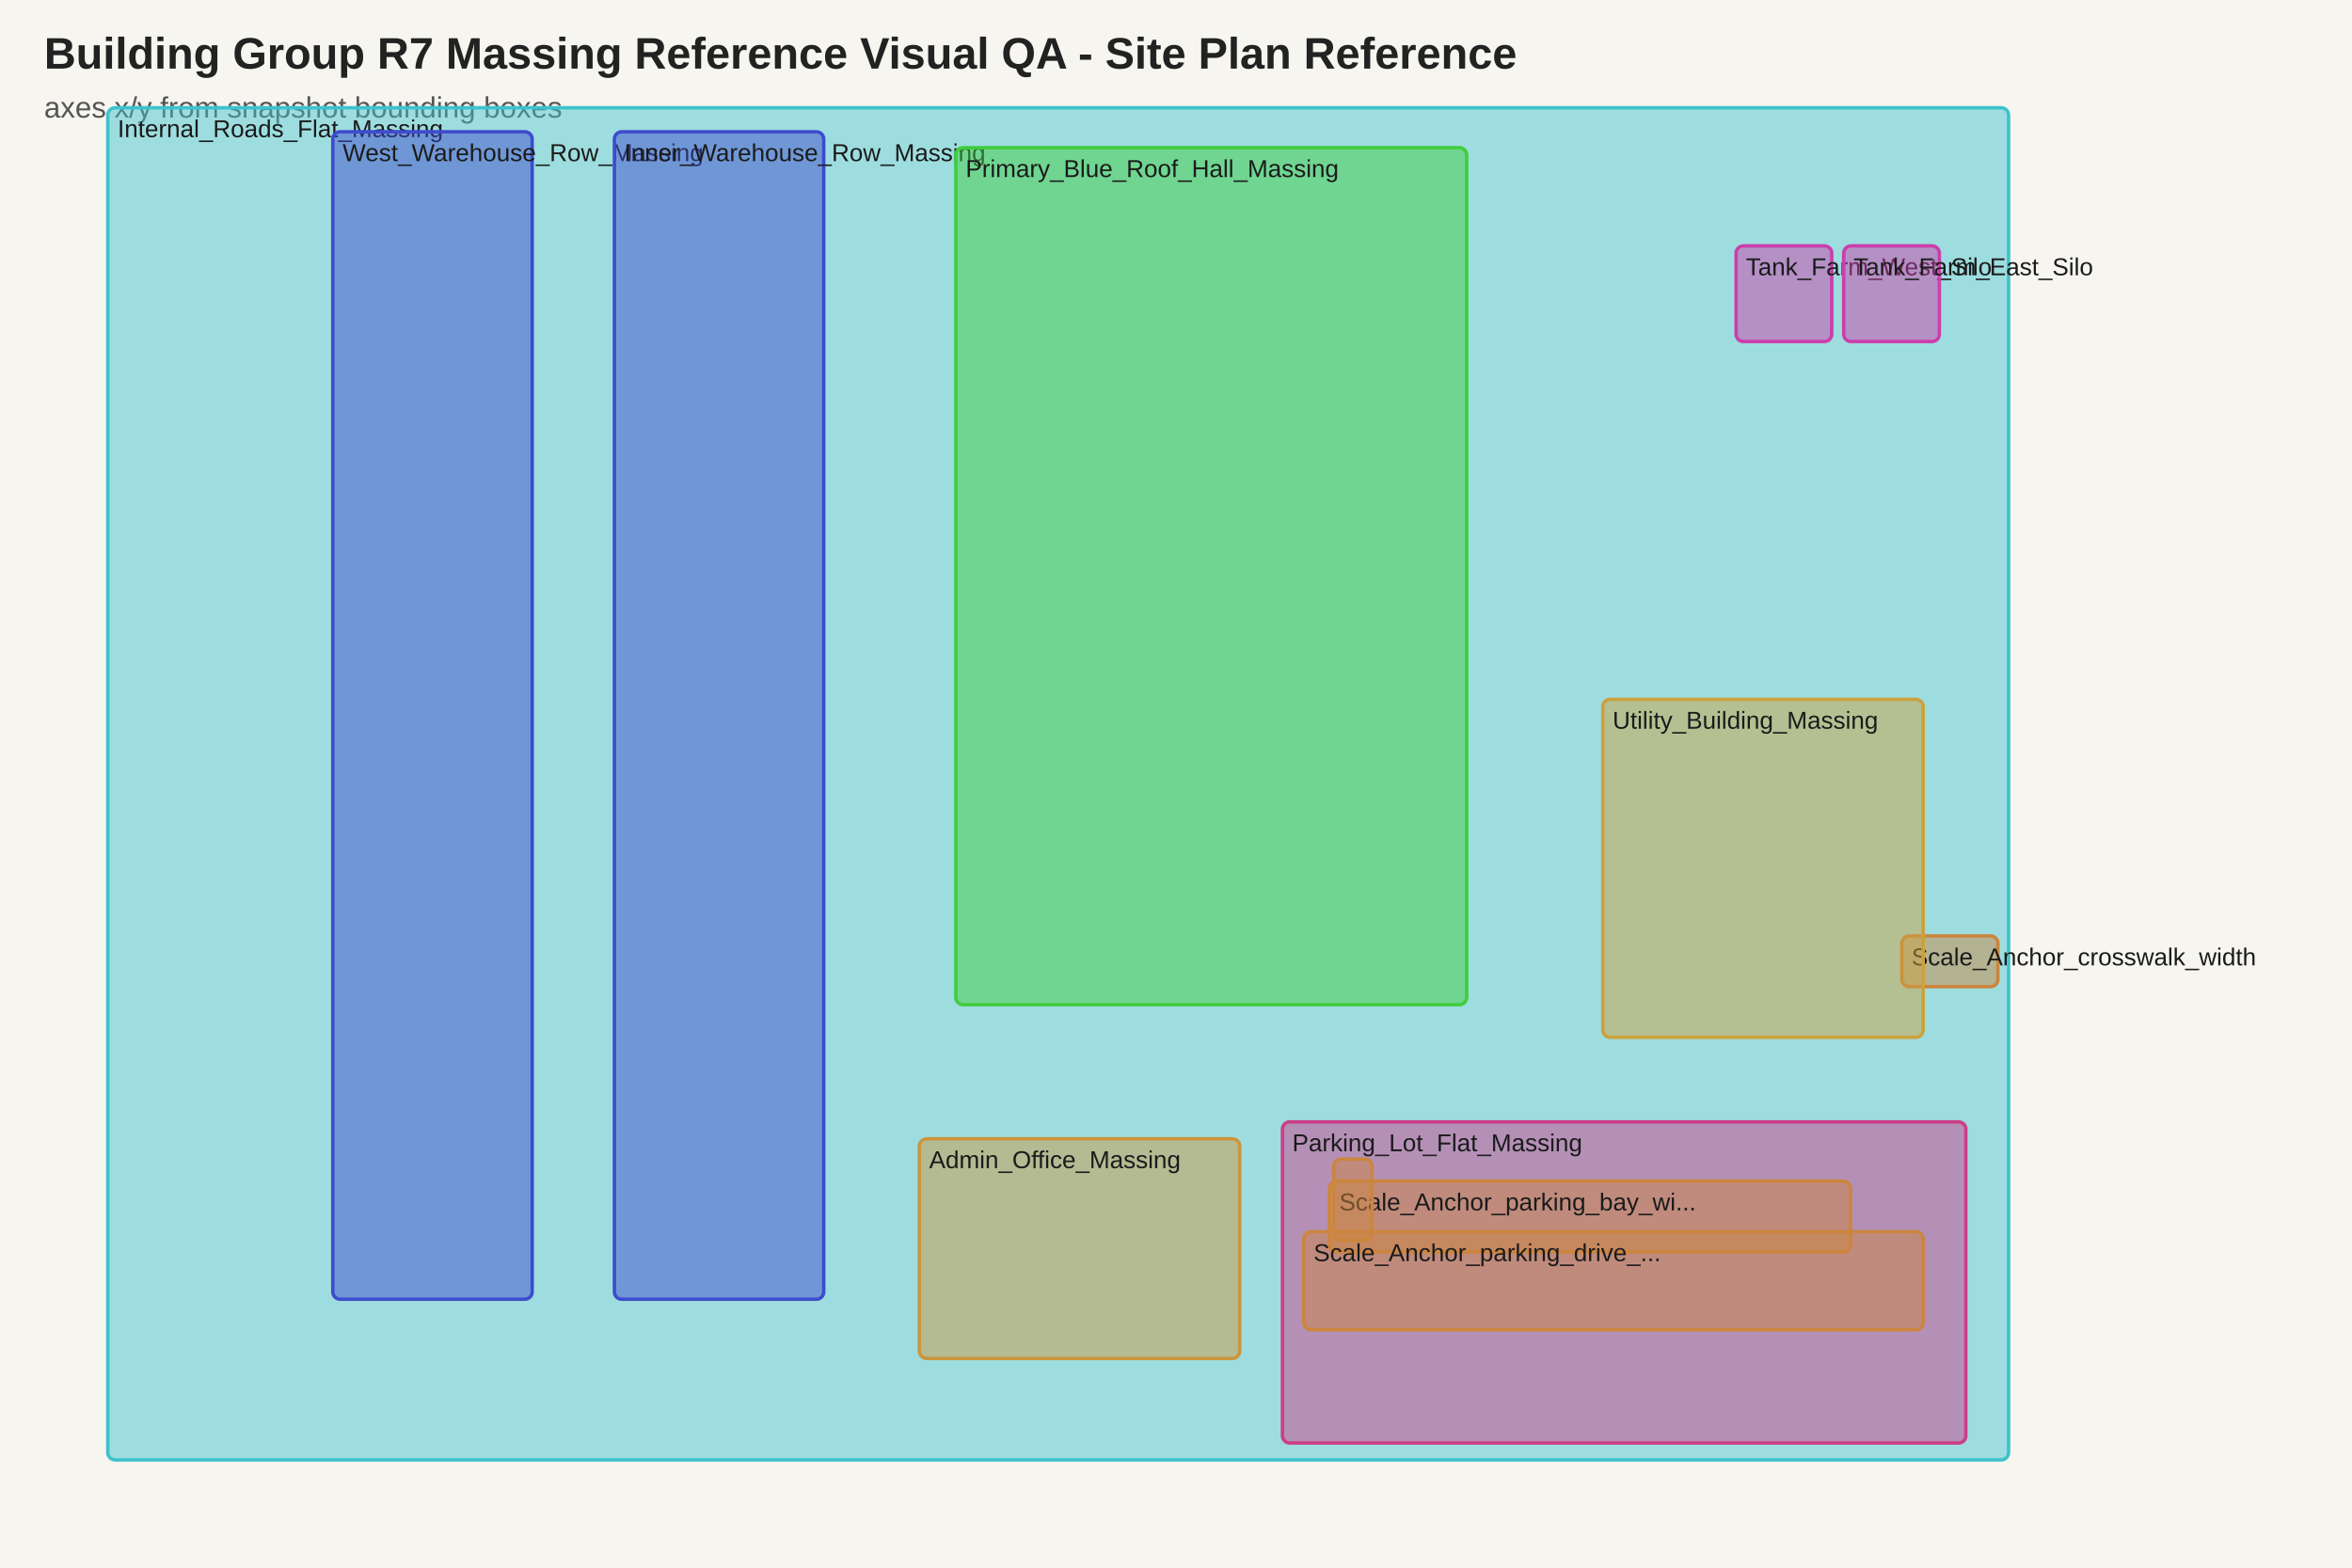
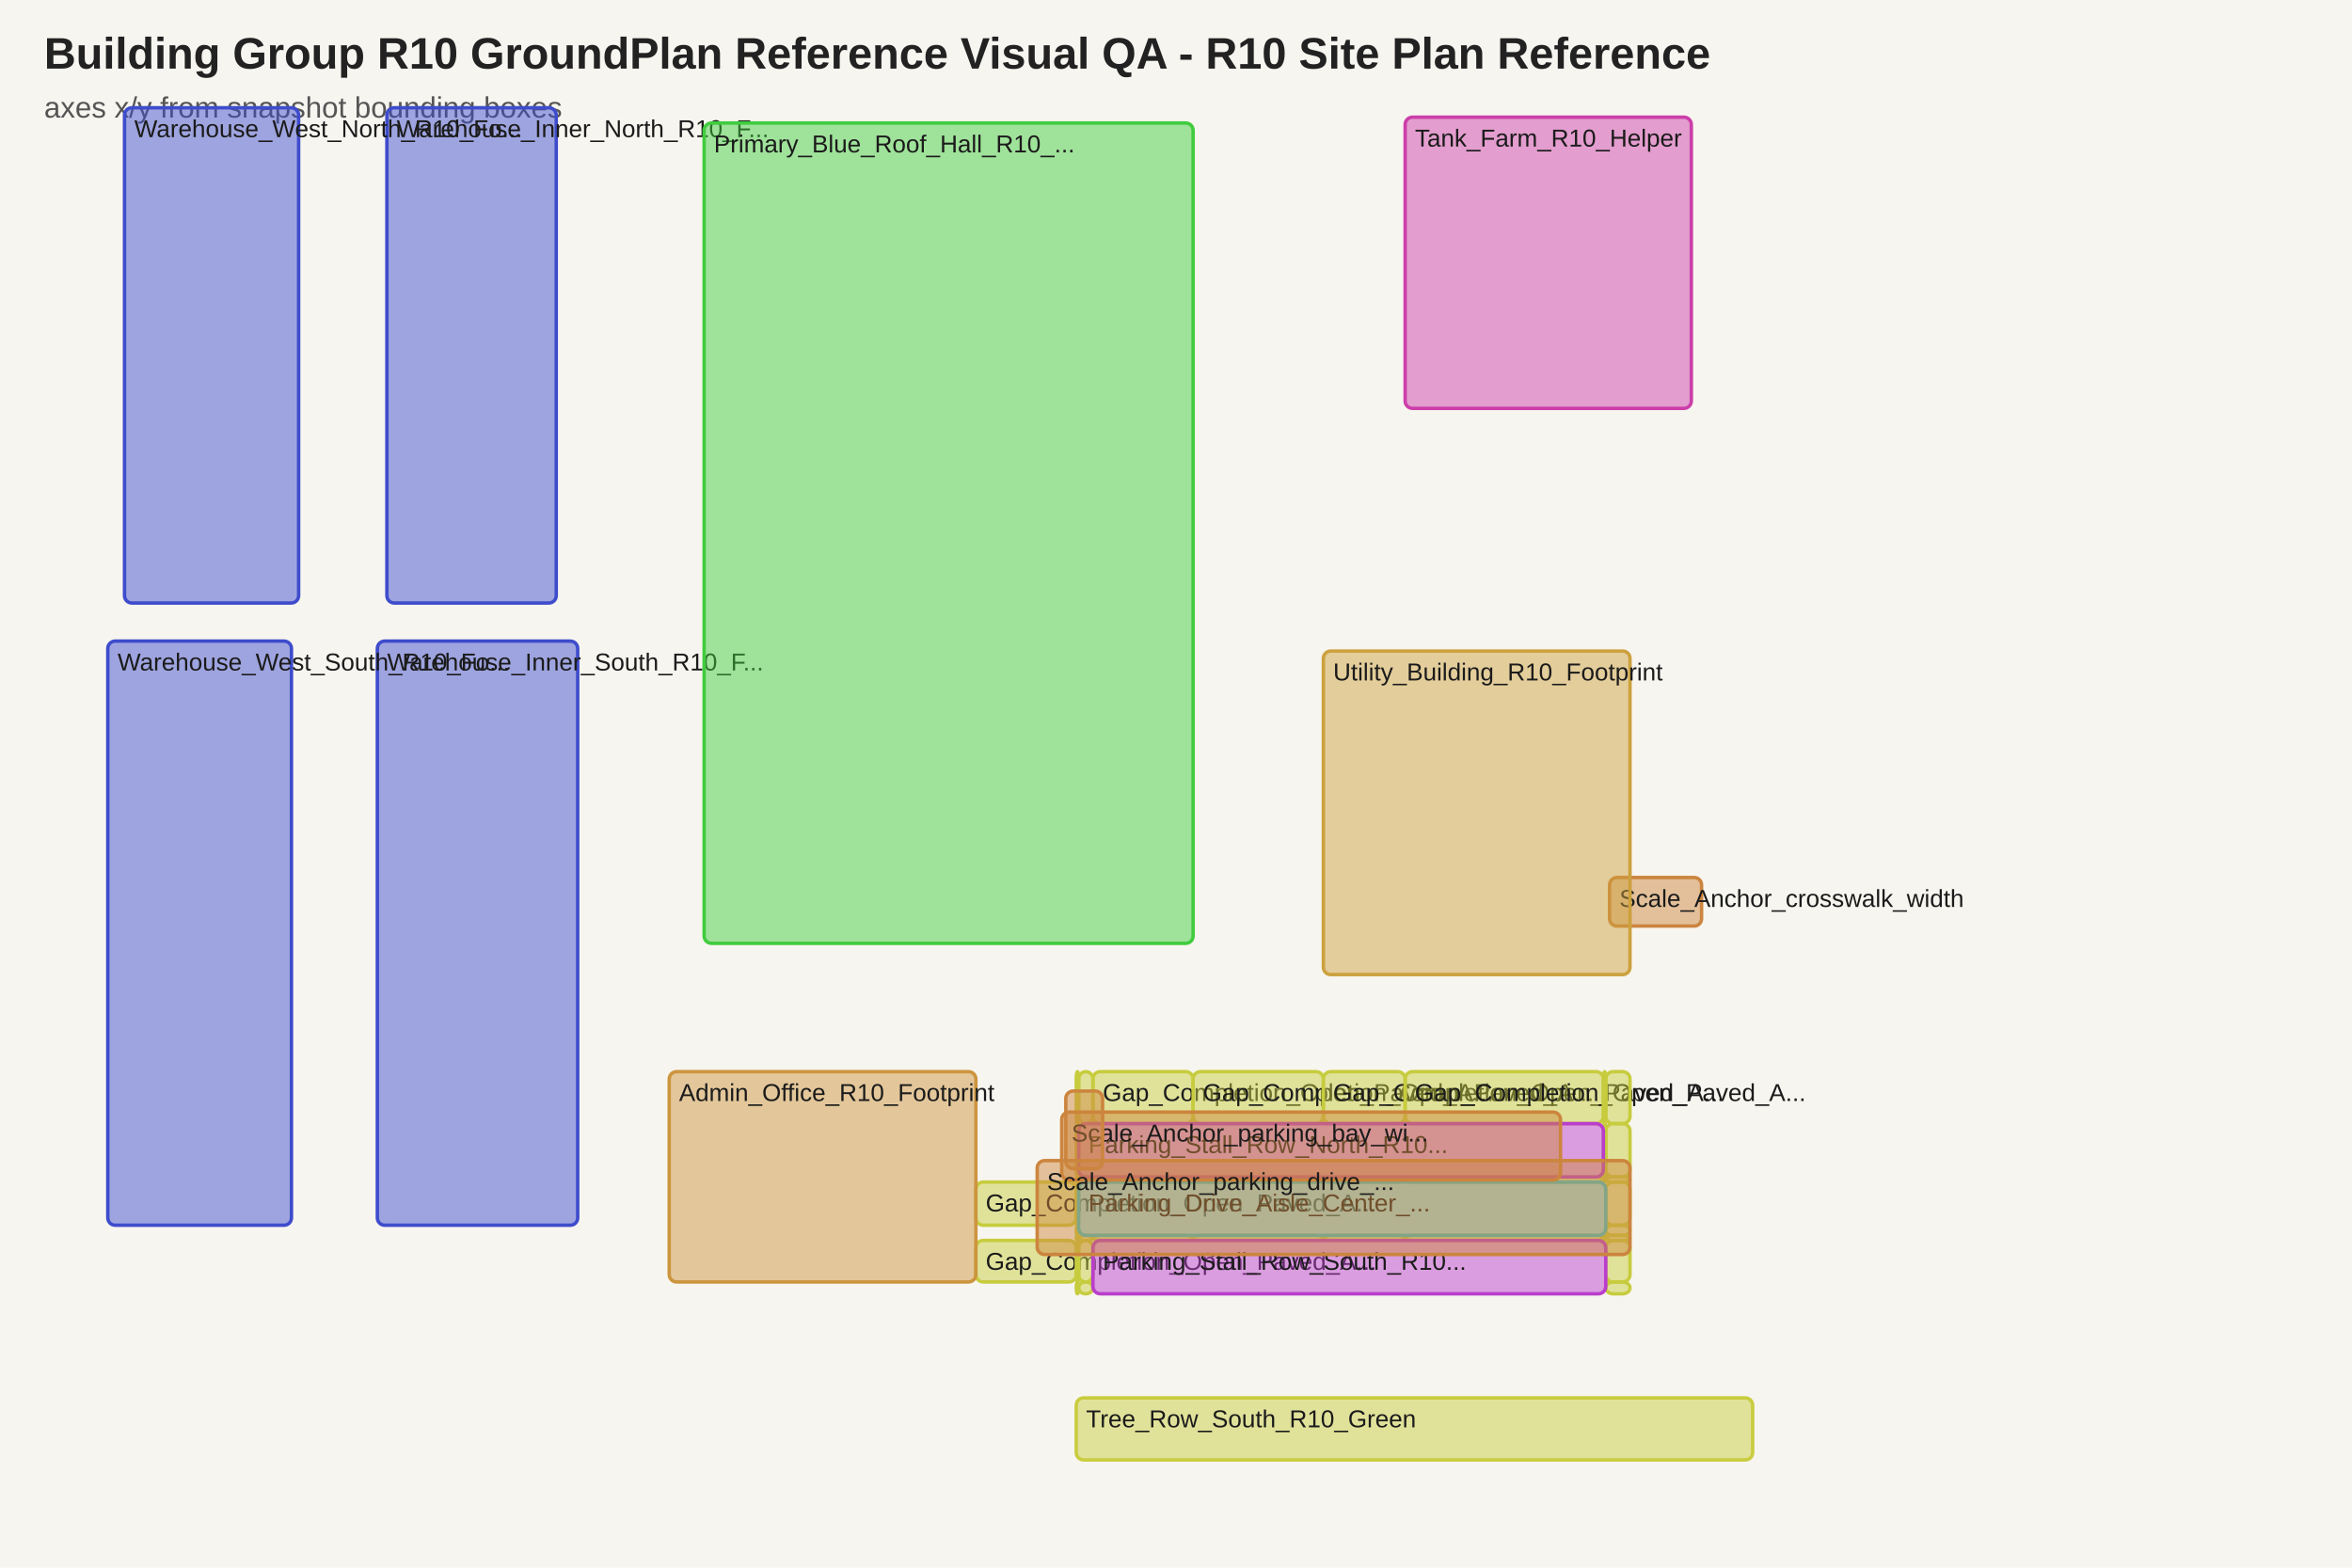
- <svg xmlns="http://www.w3.org/2000/svg" width="960" height="640" viewBox="0 0 960 640" role="img" aria-label="Site Plan Reference preview">
+ <svg xmlns="http://www.w3.org/2000/svg" width="960" height="640" viewBox="0 0 960 640" role="img" aria-label="R10 Site Plan Reference preview">
  <rect width="100%" height="100%" fill="#f7f5ef" />
-   <text x="18" y="28" font-family="Arial, sans-serif" font-size="18" font-weight="700" fill="#222">Building Group R7 Massing Reference Visual QA - Site Plan Reference</text>
+   <text x="18" y="28" font-family="Arial, sans-serif" font-size="18" font-weight="700" fill="#222">Building Group R10 GroundPlan Reference Visual QA - R10 Site Plan Reference</text>
  <text x="18" y="48" font-family="Arial, sans-serif" font-size="12" fill="#555">axes x/y from snapshot bounding boxes</text>
  <g font-family="Arial, sans-serif">
-     <rect x="44" y="44" width="775.83" height="552" rx="3" fill="hsl(184 58% 52%)" fill-opacity="0.48" stroke="hsl(184 58% 52%)" stroke-width="1.4" />
-     <text x="48" y="56" font-size="10" fill="#1b1b1b">Internal_Roads_Flat_Massing</text>
-     <rect x="523.446" y="458" width="278.95" height="131.1" rx="3" fill="hsl(328 58% 52%)" fill-opacity="0.48" stroke="hsl(328 58% 52%)" stroke-width="1.4" />
-     <text x="527.446" y="470" font-size="10" fill="#1b1b1b">Parking_Lot_Flat_Massing</text>
-     <rect x="542.619" y="482.155" width="212.702" height="28.976" rx="3" fill="hsl(30 58% 52%)" fill-opacity="0.48" stroke="hsl(30 58% 52%)" stroke-width="1.4" />
-     <text x="546.619" y="494.155" font-size="10" fill="#1b1b1b">Scale_Anchor_parking_bay_wi...</text>
-     <rect x="544.368" y="473.176" width="15.695" height="33.124" rx="3" fill="hsl(30 58% 52%)" fill-opacity="0.48" stroke="hsl(30 58% 52%)" stroke-width="1.4" />
-     <rect x="532.163" y="502.856" width="252.799" height="40.025" rx="3" fill="hsl(30 58% 52%)" fill-opacity="0.48" stroke="hsl(30 58% 52%)" stroke-width="1.4" />
-     <text x="536.163" y="514.856" font-size="10" fill="#1b1b1b">Scale_Anchor_parking_drive_...</text>
-     <rect x="776.244" y="382.1" width="39.232" height="20.7" rx="3" fill="hsl(30 58% 52%)" fill-opacity="0.48" stroke="hsl(30 58% 52%)" stroke-width="1.4" />
-     <text x="780.244" y="394.1" font-size="10" fill="#1b1b1b">Scale_Anchor_crosswalk_width</text>
-     <rect x="375.253" y="464.9" width="130.758" height="89.7" rx="3" fill="hsl(37 58% 52%)" fill-opacity="0.48" stroke="hsl(37 58% 52%)" stroke-width="1.4" />
-     <text x="379.253" y="476.9" font-size="10" fill="#1b1b1b">Admin_Office_Massing</text>
-     <rect x="654.203" y="285.5" width="130.758" height="138" rx="3" fill="hsl(42 58% 52%)" fill-opacity="0.48" stroke="hsl(42 58% 52%)" stroke-width="1.4" />
-     <text x="658.203" y="297.5" font-size="10" fill="#1b1b1b">Utility_Building_Massing</text>
-     <rect x="135.841" y="53.792" width="81.374" height="476.609" rx="3" fill="hsl(234 58% 52%)" fill-opacity="0.48" stroke="hsl(234 58% 52%)" stroke-width="1.4" />
-     <text x="139.841" y="65.792" font-size="10" fill="#1b1b1b">West_Warehouse_Row_Massing</text>
-     <rect x="250.781" y="53.792" width="85.443" height="476.609" rx="3" fill="hsl(234 58% 52%)" fill-opacity="0.48" stroke="hsl(234 58% 52%)" stroke-width="1.4" />
-     <text x="254.781" y="65.792" font-size="10" fill="#1b1b1b">Inner_Warehouse_Row_Massing</text>
-     <rect x="708.599" y="100.373" width="39.053" height="39.053" rx="3" fill="hsl(314 58% 52%)" fill-opacity="0.48" stroke="hsl(314 58% 52%)" stroke-width="1.4" />
-     <text x="712.599" y="112.373" font-size="10" fill="#1b1b1b">Tank_Farm_West_Silo</text>
-     <rect x="752.533" y="100.373" width="39.053" height="39.053" rx="3" fill="hsl(314 58% 52%)" fill-opacity="0.48" stroke="hsl(314 58% 52%)" stroke-width="1.4" />
-     <text x="756.533" y="112.373" font-size="10" fill="#1b1b1b">Tank_Farm_East_Silo</text>
-     <rect x="390.134" y="60.291" width="208.521" height="349.875" rx="3" fill="hsl(119 58% 52%)" fill-opacity="0.48" stroke="hsl(119 58% 52%)" stroke-width="1.4" />
-     <text x="394.134" y="72.291" font-size="10" fill="#1b1b1b">Primary_Blue_Roof_Hall_Massing</text>
+     <rect x="439.28" y="437.495" width="1" height="21.223" rx="3" fill="hsl(62 58% 52%)" fill-opacity="0.48" stroke="hsl(62 58% 52%)" stroke-width="1.4" />
+     <rect x="440.253" y="437.495" width="5.842" height="21.223" rx="3" fill="hsl(62 58% 52%)" fill-opacity="0.48" stroke="hsl(62 58% 52%)" stroke-width="1.4" />
+     <rect x="446.095" y="437.495" width="40.891" height="21.223" rx="3" fill="hsl(62 58% 52%)" fill-opacity="0.48" stroke="hsl(62 58% 52%)" stroke-width="1.4" />
+     <text x="450.095" y="449.495" font-size="10" fill="#1b1b1b">Gap_Completion_Open_Paved_A...</text>
+     <rect x="486.986" y="437.495" width="53.168" height="21.223" rx="3" fill="hsl(62 58% 52%)" fill-opacity="0.48" stroke="hsl(62 58% 52%)" stroke-width="1.4" />
+     <text x="490.986" y="449.495" font-size="10" fill="#1b1b1b">Gap_Completion_Open_Paved_A...</text>
+     <rect x="540.154" y="437.495" width="33.375" height="21.223" rx="3" fill="hsl(62 58% 52%)" fill-opacity="0.48" stroke="hsl(62 58% 52%)" stroke-width="1.4" />
+     <text x="544.154" y="449.495" font-size="10" fill="#1b1b1b">Gap_Completion_Open_Paved_A...</text>
+     <rect x="573.529" y="437.495" width="80.915" height="21.223" rx="3" fill="hsl(62 58% 52%)" fill-opacity="0.48" stroke="hsl(62 58% 52%)" stroke-width="1.4" />
+     <text x="577.529" y="449.495" font-size="10" fill="#1b1b1b">Gap_Completion_Open_Paved_A...</text>
+     <rect x="654.444" y="437.495" width="1" height="21.223" rx="3" fill="hsl(62 58% 52%)" fill-opacity="0.48" stroke="hsl(62 58% 52%)" stroke-width="1.4" />
+     <rect x="655.418" y="437.495" width="9.892" height="21.223" rx="3" fill="hsl(62 58% 52%)" fill-opacity="0.48" stroke="hsl(62 58% 52%)" stroke-width="1.4" />
+     <rect x="439.28" y="458.718" width="1" height="21.773" rx="3" fill="hsl(62 58% 52%)" fill-opacity="0.48" stroke="hsl(62 58% 52%)" stroke-width="1.4" />
+     <rect x="654.444" y="458.718" width="1" height="21.773" rx="3" fill="hsl(62 58% 52%)" fill-opacity="0.48" stroke="hsl(62 58% 52%)" stroke-width="1.4" />
+     <rect x="655.418" y="458.718" width="9.892" height="21.773" rx="3" fill="hsl(62 58% 52%)" fill-opacity="0.48" stroke="hsl(62 58% 52%)" stroke-width="1.4" />
+     <rect x="439.28" y="480.49" width="1" height="2.074" rx="3" fill="hsl(62 58% 52%)" fill-opacity="0.48" stroke="hsl(62 58% 52%)" stroke-width="1.4" />
+     <rect x="440.253" y="480.49" width="5.842" height="2.074" rx="3" fill="hsl(62 58% 52%)" fill-opacity="0.48" stroke="hsl(62 58% 52%)" stroke-width="1.4" />
+     <rect x="446.095" y="480.49" width="40.891" height="2.074" rx="3" fill="hsl(62 58% 52%)" fill-opacity="0.48" stroke="hsl(62 58% 52%)" stroke-width="1.4" />
+     <rect x="486.986" y="480.49" width="53.168" height="2.074" rx="3" fill="hsl(62 58% 52%)" fill-opacity="0.48" stroke="hsl(62 58% 52%)" stroke-width="1.4" />
+     <rect x="540.154" y="480.49" width="33.375" height="2.074" rx="3" fill="hsl(62 58% 52%)" fill-opacity="0.48" stroke="hsl(62 58% 52%)" stroke-width="1.4" />
+     <rect x="573.529" y="480.49" width="80.915" height="2.074" rx="3" fill="hsl(62 58% 52%)" fill-opacity="0.48" stroke="hsl(62 58% 52%)" stroke-width="1.4" />
+     <rect x="654.444" y="480.49" width="1" height="2.074" rx="3" fill="hsl(62 58% 52%)" fill-opacity="0.48" stroke="hsl(62 58% 52%)" stroke-width="1.4" />
+     <rect x="655.418" y="480.49" width="9.892" height="2.074" rx="3" fill="hsl(62 58% 52%)" fill-opacity="0.48" stroke="hsl(62 58% 52%)" stroke-width="1.4" />
+     <rect x="398.311" y="482.564" width="40.969" height="17.626" rx="3" fill="hsl(62 58% 52%)" fill-opacity="0.48" stroke="hsl(62 58% 52%)" stroke-width="1.4" />
+     <text x="402.311" y="494.564" font-size="10" fill="#1b1b1b">Gap_Completion_Open_Paved_A...</text>
+     <rect x="439.28" y="482.564" width="1" height="17.626" rx="3" fill="hsl(62 58% 52%)" fill-opacity="0.48" stroke="hsl(62 58% 52%)" stroke-width="1.4" />
+     <rect x="655.418" y="482.564" width="9.892" height="17.626" rx="3" fill="hsl(62 58% 52%)" fill-opacity="0.48" stroke="hsl(62 58% 52%)" stroke-width="1.4" />
+     <rect x="439.28" y="500.19" width="1" height="4.147" rx="3" fill="hsl(62 58% 52%)" fill-opacity="0.48" stroke="hsl(62 58% 52%)" stroke-width="1.4" />
+     <rect x="655.418" y="500.19" width="9.892" height="4.147" rx="3" fill="hsl(62 58% 52%)" fill-opacity="0.48" stroke="hsl(62 58% 52%)" stroke-width="1.4" />
+     <rect x="439.28" y="504.337" width="1" height="2.074" rx="3" fill="hsl(62 58% 52%)" fill-opacity="0.48" stroke="hsl(62 58% 52%)" stroke-width="1.4" />
+     <rect x="440.253" y="504.337" width="5.842" height="2.074" rx="3" fill="hsl(62 58% 52%)" fill-opacity="0.48" stroke="hsl(62 58% 52%)" stroke-width="1.4" />
+     <rect x="446.095" y="504.337" width="40.891" height="2.074" rx="3" fill="hsl(62 58% 52%)" fill-opacity="0.48" stroke="hsl(62 58% 52%)" stroke-width="1.4" />
+     <rect x="486.986" y="504.337" width="53.168" height="2.074" rx="3" fill="hsl(62 58% 52%)" fill-opacity="0.48" stroke="hsl(62 58% 52%)" stroke-width="1.4" />
+     <rect x="540.154" y="504.337" width="33.375" height="2.074" rx="3" fill="hsl(62 58% 52%)" fill-opacity="0.48" stroke="hsl(62 58% 52%)" stroke-width="1.4" />
+     <rect x="573.529" y="504.337" width="80.915" height="2.074" rx="3" fill="hsl(62 58% 52%)" fill-opacity="0.48" stroke="hsl(62 58% 52%)" stroke-width="1.4" />
+     <rect x="654.444" y="504.337" width="1" height="2.074" rx="3" fill="hsl(62 58% 52%)" fill-opacity="0.48" stroke="hsl(62 58% 52%)" stroke-width="1.4" />
+     <rect x="655.418" y="504.337" width="9.892" height="2.074" rx="3" fill="hsl(62 58% 52%)" fill-opacity="0.48" stroke="hsl(62 58% 52%)" stroke-width="1.4" />
+     <rect x="398.311" y="506.41" width="40.969" height="16.941" rx="3" fill="hsl(62 58% 52%)" fill-opacity="0.48" stroke="hsl(62 58% 52%)" stroke-width="1.4" />
+     <text x="402.311" y="518.41" font-size="10" fill="#1b1b1b">Gap_Completion_Open_Paved_A...</text>
+     <rect x="439.28" y="506.41" width="1" height="16.941" rx="3" fill="hsl(62 58% 52%)" fill-opacity="0.48" stroke="hsl(62 58% 52%)" stroke-width="1.4" />
+     <rect x="440.253" y="506.41" width="5.842" height="16.941" rx="3" fill="hsl(62 58% 52%)" fill-opacity="0.48" stroke="hsl(62 58% 52%)" stroke-width="1.4" />
+     <rect x="655.418" y="506.41" width="9.892" height="16.941" rx="3" fill="hsl(62 58% 52%)" fill-opacity="0.48" stroke="hsl(62 58% 52%)" stroke-width="1.4" />
+     <rect x="439.28" y="523.352" width="1" height="4.831" rx="3" fill="hsl(62 58% 52%)" fill-opacity="0.48" stroke="hsl(62 58% 52%)" stroke-width="1.4" />
+     <rect x="440.253" y="523.352" width="5.842" height="4.831" rx="3" fill="hsl(62 58% 52%)" fill-opacity="0.48" stroke="hsl(62 58% 52%)" stroke-width="1.4" />
+     <rect x="655.418" y="523.352" width="9.892" height="4.831" rx="3" fill="hsl(62 58% 52%)" fill-opacity="0.48" stroke="hsl(62 58% 52%)" stroke-width="1.4" />
+     <rect x="440.253" y="458.718" width="214.191" height="21.773" rx="3" fill="hsl(292 58% 52%)" fill-opacity="0.48" stroke="hsl(292 58% 52%)" stroke-width="1.4" />
+     <text x="444.253" y="470.718" font-size="10" fill="#1b1b1b">Parking_Stall_Row_North_R10...</text>
+     <rect x="446.095" y="506.41" width="209.323" height="21.773" rx="3" fill="hsl(292 58% 52%)" fill-opacity="0.48" stroke="hsl(292 58% 52%)" stroke-width="1.4" />
+     <text x="450.095" y="518.41" font-size="10" fill="#1b1b1b">Parking_Stall_Row_South_R10...</text>
+     <rect x="440.253" y="482.564" width="215.165" height="21.773" rx="3" fill="hsl(184 58% 52%)" fill-opacity="0.48" stroke="hsl(184 58% 52%)" stroke-width="1.4" />
+     <text x="444.253" y="494.564" font-size="10" fill="#1b1b1b">Parking_Drive_Aisle_Center_...</text>
+     <rect x="573.529" y="47.836" width="116.812" height="118.879" rx="3" fill="hsl(314 58% 52%)" fill-opacity="0.48" stroke="hsl(314 58% 52%)" stroke-width="1.4" />
+     <text x="577.529" y="59.836" font-size="10" fill="#1b1b1b">Tank_Farm_R10_Helper</text>
+     <rect x="439.28" y="570.692" width="276.092" height="25.308" rx="3" fill="hsl(61 58% 52%)" fill-opacity="0.48" stroke="hsl(61 58% 52%)" stroke-width="1.4" />
+     <text x="443.28" y="582.692" font-size="10" fill="#1b1b1b">Tree_Row_South_R10_Green</text>
+     <rect x="433.351" y="454.01" width="203.589" height="27.734" rx="3" fill="hsl(30 58% 52%)" fill-opacity="0.48" stroke="hsl(30 58% 52%)" stroke-width="1.4" />
+     <text x="437.351" y="466.01" font-size="10" fill="#1b1b1b">Scale_Anchor_parking_bay_wi...</text>
+     <rect x="435.025" y="445.416" width="15.023" height="31.705" rx="3" fill="hsl(30 58% 52%)" fill-opacity="0.48" stroke="hsl(30 58% 52%)" stroke-width="1.4" />
+     <rect x="423.342" y="473.824" width="241.968" height="38.31" rx="3" fill="hsl(30 58% 52%)" fill-opacity="0.48" stroke="hsl(30 58% 52%)" stroke-width="1.4" />
+     <text x="427.342" y="485.824" font-size="10" fill="#1b1b1b">Scale_Anchor_parking_drive_...</text>
+     <rect x="656.966" y="358.242" width="37.552" height="19.813" rx="3" fill="hsl(30 58% 52%)" fill-opacity="0.48" stroke="hsl(30 58% 52%)" stroke-width="1.4" />
+     <text x="660.966" y="370.242" font-size="10" fill="#1b1b1b">Scale_Anchor_crosswalk_width</text>
+     <rect x="273.155" y="437.495" width="125.156" height="85.857" rx="3" fill="hsl(37 58% 52%)" fill-opacity="0.48" stroke="hsl(37 58% 52%)" stroke-width="1.4" />
+     <text x="277.155" y="449.495" font-size="10" fill="#1b1b1b">Admin_Office_R10_Footprint</text>
+     <rect x="540.154" y="265.781" width="125.156" height="132.088" rx="3" fill="hsl(42 58% 52%)" fill-opacity="0.48" stroke="hsl(42 58% 52%)" stroke-width="1.4" />
+     <text x="544.154" y="277.781" font-size="10" fill="#1b1b1b">Utility_Building_R10_Footprint</text>
+     <rect x="157.911" y="44" width="69.126" height="202.175" rx="3" fill="hsl(234 58% 52%)" fill-opacity="0.48" stroke="hsl(234 58% 52%)" stroke-width="1.4" />
+     <text x="161.911" y="56" font-size="10" fill="#1b1b1b">Warehouse_Inner_North_R10_F...</text>
+     <rect x="154.016" y="261.727" width="81.782" height="238.463" rx="3" fill="hsl(234 58% 52%)" fill-opacity="0.48" stroke="hsl(234 58% 52%)" stroke-width="1.4" />
+     <text x="158.016" y="273.727" font-size="10" fill="#1b1b1b">Warehouse_Inner_South_R10_F...</text>
+     <rect x="50.815" y="44" width="71.073" height="202.175" rx="3" fill="hsl(234 58% 52%)" fill-opacity="0.48" stroke="hsl(234 58% 52%)" stroke-width="1.4" />
+     <text x="54.815" y="56" font-size="10" fill="#1b1b1b">Warehouse_West_North_R10_Fo...</text>
+     <rect x="44" y="261.727" width="74.967" height="238.463" rx="3" fill="hsl(234 58% 52%)" fill-opacity="0.48" stroke="hsl(234 58% 52%)" stroke-width="1.4" />
+     <text x="48" y="273.727" font-size="10" fill="#1b1b1b">Warehouse_West_South_R10_Fo...</text>
+     <rect x="287.399" y="50.221" width="199.588" height="334.885" rx="3" fill="hsl(119 58% 52%)" fill-opacity="0.48" stroke="hsl(119 58% 52%)" stroke-width="1.4" />
+     <text x="291.399" y="62.221" font-size="10" fill="#1b1b1b">Primary_Blue_Roof_Hall_R10_...</text>
  </g>
</svg>
